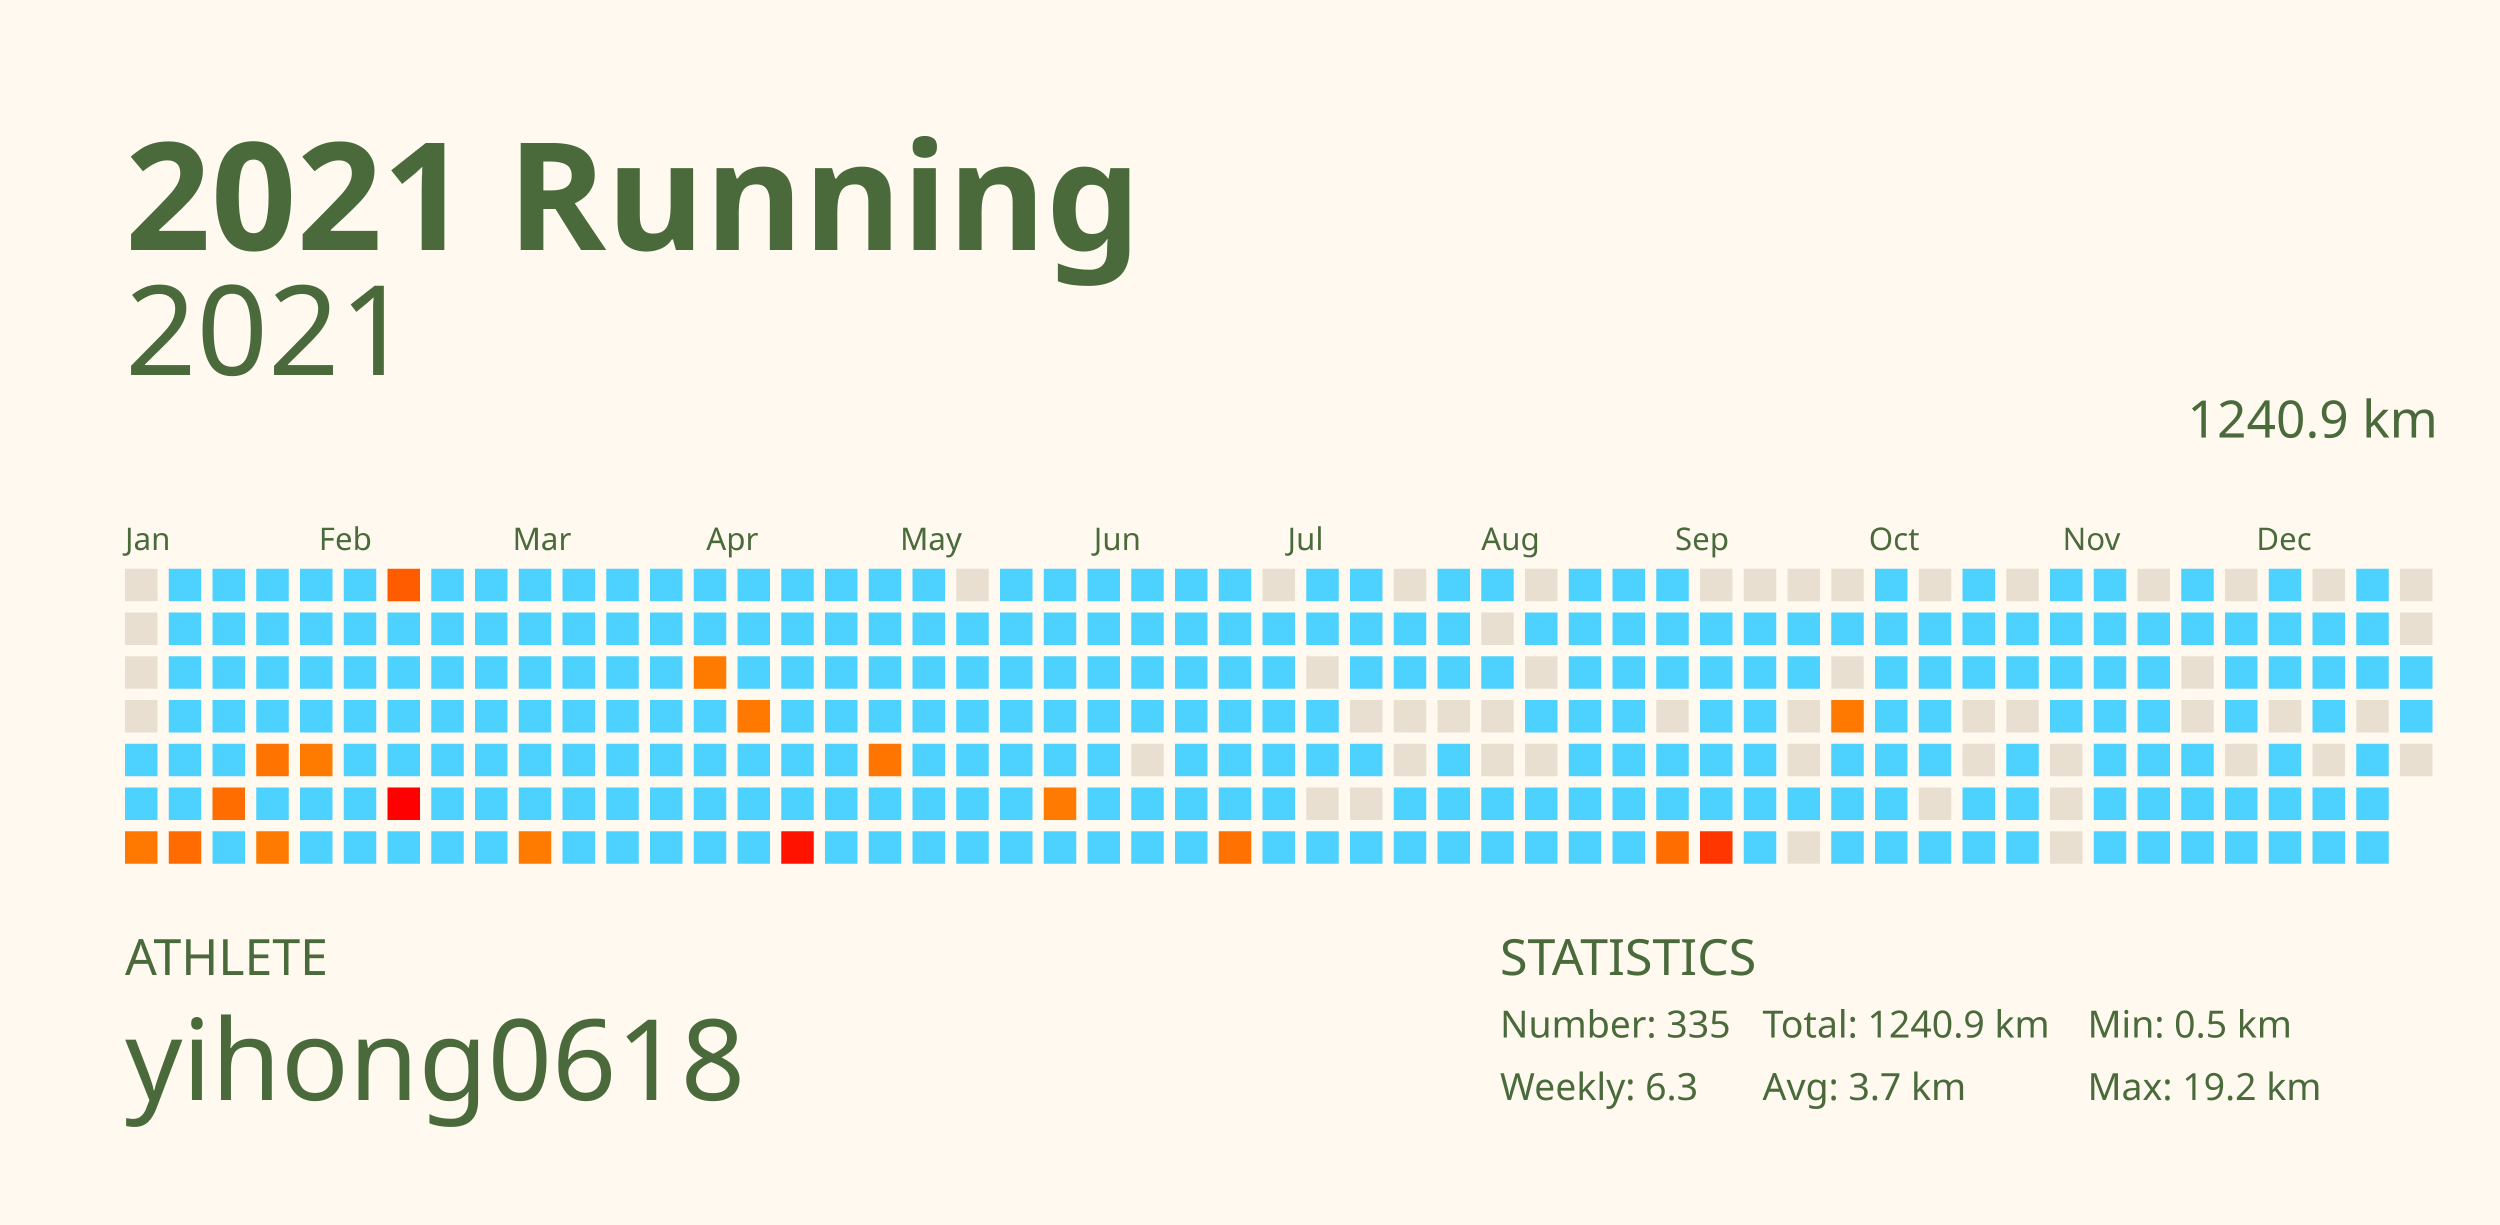
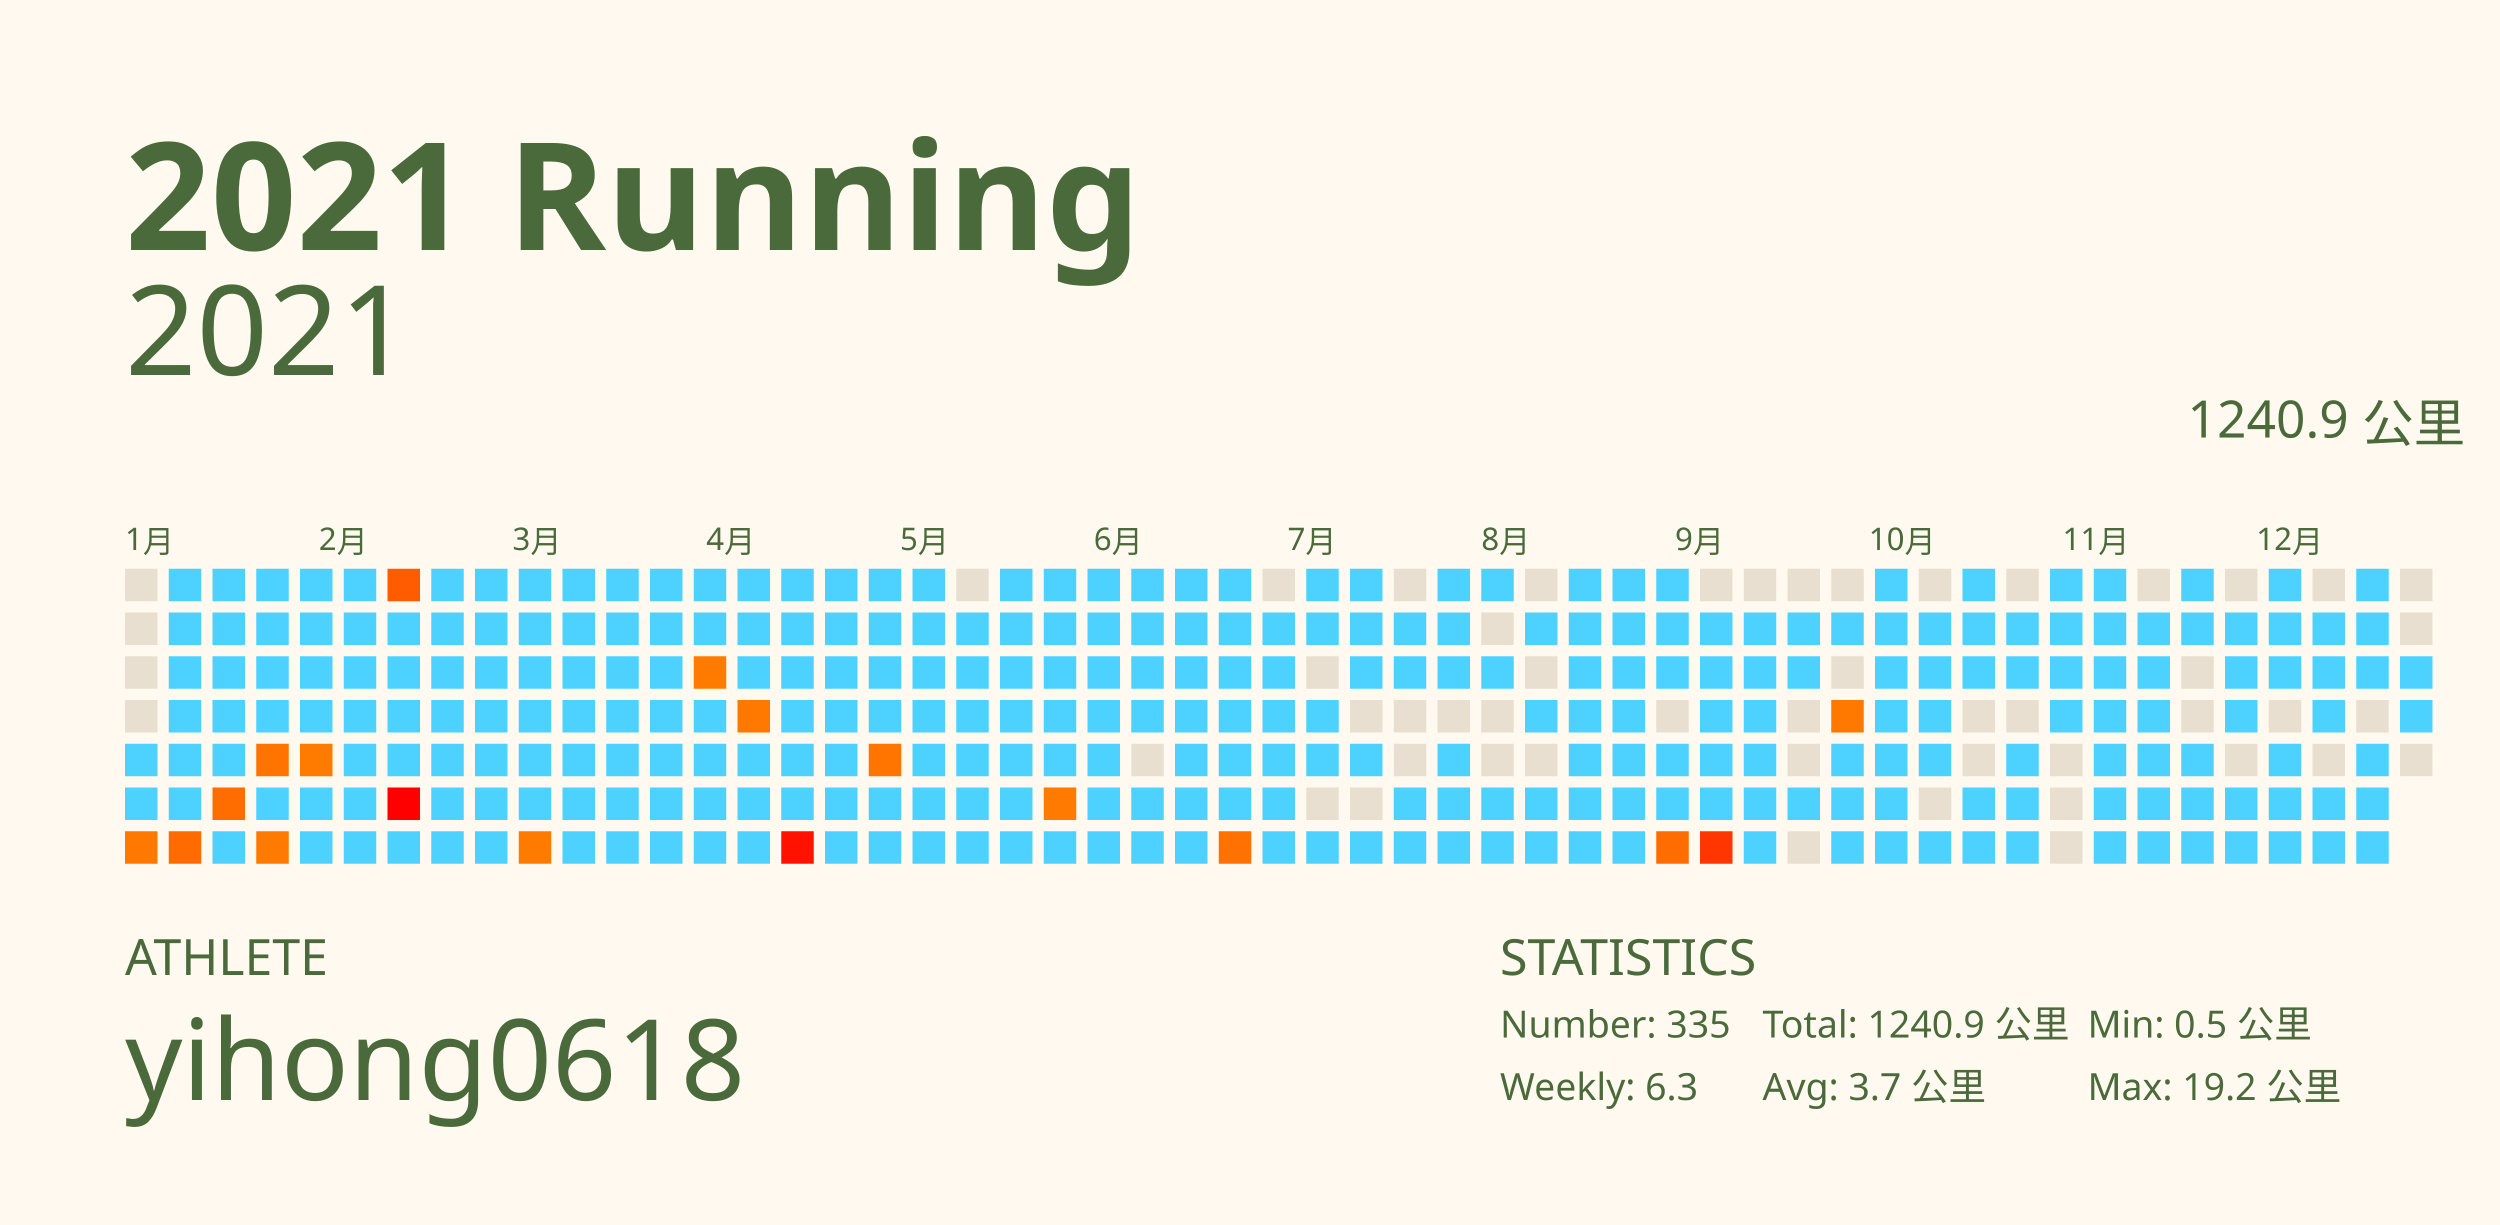
<svg xmlns="http://www.w3.org/2000/svg" baseProfile="full" height="98mm" version="1.1" viewBox="0,0,200,98" width="200mm">
  <defs />
  <rect fill="#FFF9EF" height="98" width="200" x="0" y="0" />
  <text fill="#4A6A3B" style="font-size:12px; font-family:LXGW WenKai,Quicksand,Nunito,sans-serif; font-weight:bold;" x="10" y="20">2021 Running</text>
  <text fill="#4A6A3B" style="font-size:4px; font-family:LXGW WenKai,Quicksand,Nunito,sans-serif" x="10" y="78">ATHLETE</text>
  <text fill="#4A6A3B" style="font-size:9px; font-family:LXGW WenKai,Quicksand,Nunito,sans-serif" x="10" y="88">yihong0618</text>
  <text fill="#4A6A3B" style="font-size:4px; font-family:LXGW WenKai,Quicksand,Nunito,sans-serif" x="120" y="78">STATISTICS</text>
  <text fill="#4A6A3B" style="font-size:3px; font-family:LXGW WenKai,Quicksand,Nunito,sans-serif" x="120" y="83">Number: 335</text>
  <text fill="#4A6A3B" style="font-size:3px; font-family:LXGW WenKai,Quicksand,Nunito,sans-serif" x="120" y="88">Weekly: 6.3</text>
-   <text fill="#4A6A3B" style="font-size:3px; font-family:LXGW WenKai,Quicksand,Nunito,sans-serif" x="141" y="83">Total: 1240.9 km</text>
-   <text fill="#4A6A3B" style="font-size:3px; font-family:LXGW WenKai,Quicksand,Nunito,sans-serif" x="141" y="88">Avg: 3.7 km</text>
-   <text fill="#4A6A3B" style="font-size:3px; font-family:LXGW WenKai,Quicksand,Nunito,sans-serif" x="167" y="83">Min: 0.5 km</text>
-   <text fill="#4A6A3B" style="font-size:3px; font-family:LXGW WenKai,Quicksand,Nunito,sans-serif" x="167" y="88">Max: 19.2 km</text>
+   <text fill="#4A6A3B" style="font-size:3px; font-family:LXGW WenKai,Quicksand,Nunito,sans-serif" x="141" y="83">Total: 1240.9 公里</text>
+   <text fill="#4A6A3B" style="font-size:3px; font-family:LXGW WenKai,Quicksand,Nunito,sans-serif" x="141" y="88">Avg: 3.7 公里</text>
+   <text fill="#4A6A3B" style="font-size:3px; font-family:LXGW WenKai,Quicksand,Nunito,sans-serif" x="167" y="83">Min: 0.5 公里</text>
+   <text fill="#4A6A3B" style="font-size:3px; font-family:LXGW WenKai,Quicksand,Nunito,sans-serif" x="167" y="88">Max: 19.2 公里</text>
  <text alignment-baseline="hanging" fill="#4A6A3B" style="font-size:10.0px; font-family:LXGW WenKai,Quicksand,Nunito,sans-serif;" x="10" y="30">2021</text>
-   <text alignment-baseline="hanging" fill="#4A6A3B" style="font-size:4.125px; font-family:LXGW WenKai,Quicksand,Nunito,sans-serif;" x="175" y="35">1240.9 km</text>
-   <text fill="#4A6A3B" style="font-size:2.5px; font-family:LXGW WenKai,Quicksand,Nunito,sans-serif" x="10.0" y="44">Jan</text>
-   <text fill="#4A6A3B" style="font-size:2.5px; font-family:LXGW WenKai,Quicksand,Nunito,sans-serif" x="25.5" y="44">Feb</text>
-   <text fill="#4A6A3B" style="font-size:2.5px; font-family:LXGW WenKai,Quicksand,Nunito,sans-serif" x="41.0" y="44">Mar</text>
-   <text fill="#4A6A3B" style="font-size:2.5px; font-family:LXGW WenKai,Quicksand,Nunito,sans-serif" x="56.5" y="44">Apr</text>
-   <text fill="#4A6A3B" style="font-size:2.5px; font-family:LXGW WenKai,Quicksand,Nunito,sans-serif" x="72.0" y="44">May</text>
-   <text fill="#4A6A3B" style="font-size:2.5px; font-family:LXGW WenKai,Quicksand,Nunito,sans-serif" x="87.5" y="44">Jun</text>
-   <text fill="#4A6A3B" style="font-size:2.5px; font-family:LXGW WenKai,Quicksand,Nunito,sans-serif" x="103.0" y="44">Jul</text>
-   <text fill="#4A6A3B" style="font-size:2.5px; font-family:LXGW WenKai,Quicksand,Nunito,sans-serif" x="118.5" y="44">Aug</text>
-   <text fill="#4A6A3B" style="font-size:2.5px; font-family:LXGW WenKai,Quicksand,Nunito,sans-serif" x="134.0" y="44">Sep</text>
-   <text fill="#4A6A3B" style="font-size:2.5px; font-family:LXGW WenKai,Quicksand,Nunito,sans-serif" x="149.5" y="44">Oct</text>
-   <text fill="#4A6A3B" style="font-size:2.5px; font-family:LXGW WenKai,Quicksand,Nunito,sans-serif" x="165.0" y="44">Nov</text>
-   <text fill="#4A6A3B" style="font-size:2.5px; font-family:LXGW WenKai,Quicksand,Nunito,sans-serif" x="180.5" y="44">Dec</text>
+   <text alignment-baseline="hanging" fill="#4A6A3B" style="font-size:4.125px; font-family:LXGW WenKai,Quicksand,Nunito,sans-serif;" x="175" y="35">1240.9 公里</text>
+   <text fill="#4A6A3B" style="font-size:2.5px; font-family:LXGW WenKai,Quicksand,Nunito,sans-serif" x="10.0" y="44">1月</text>
+   <text fill="#4A6A3B" style="font-size:2.5px; font-family:LXGW WenKai,Quicksand,Nunito,sans-serif" x="25.5" y="44">2月</text>
+   <text fill="#4A6A3B" style="font-size:2.5px; font-family:LXGW WenKai,Quicksand,Nunito,sans-serif" x="41.0" y="44">3月</text>
+   <text fill="#4A6A3B" style="font-size:2.5px; font-family:LXGW WenKai,Quicksand,Nunito,sans-serif" x="56.5" y="44">4月</text>
+   <text fill="#4A6A3B" style="font-size:2.5px; font-family:LXGW WenKai,Quicksand,Nunito,sans-serif" x="72.0" y="44">5月</text>
+   <text fill="#4A6A3B" style="font-size:2.5px; font-family:LXGW WenKai,Quicksand,Nunito,sans-serif" x="87.5" y="44">6月</text>
+   <text fill="#4A6A3B" style="font-size:2.5px; font-family:LXGW WenKai,Quicksand,Nunito,sans-serif" x="103.0" y="44">7月</text>
+   <text fill="#4A6A3B" style="font-size:2.5px; font-family:LXGW WenKai,Quicksand,Nunito,sans-serif" x="118.5" y="44">8月</text>
+   <text fill="#4A6A3B" style="font-size:2.5px; font-family:LXGW WenKai,Quicksand,Nunito,sans-serif" x="134.0" y="44">9月</text>
+   <text fill="#4A6A3B" style="font-size:2.5px; font-family:LXGW WenKai,Quicksand,Nunito,sans-serif" x="149.5" y="44">10月</text>
+   <text fill="#4A6A3B" style="font-size:2.5px; font-family:LXGW WenKai,Quicksand,Nunito,sans-serif" x="165.0" y="44">11月</text>
+   <text fill="#4A6A3B" style="font-size:2.5px; font-family:LXGW WenKai,Quicksand,Nunito,sans-serif" x="180.5" y="44">12月</text>
  <rect fill="#E8DFD0" height="2.6" width="2.6" x="10.0" y="45.5" />
  <rect fill="#E8DFD0" height="2.6" width="2.6" x="10.0" y="49.0" />
  <rect fill="#E8DFD0" height="2.6" width="2.6" x="10.0" y="52.5" />
  <rect fill="#E8DFD0" height="2.6" width="2.6" x="10.0" y="56.0" />
  <rect fill="#4dd2ff" height="2.6" width="2.6" x="10.0" y="59.5" />
  <rect fill="#4dd2ff" height="2.6" width="2.6" x="10.0" y="63.0" />
  <rect fill="#ff7900" height="2.6" width="2.6" x="10.0" y="66.5" />
  <rect fill="#4dd2ff" height="2.6" width="2.6" x="13.5" y="45.5" />
  <rect fill="#4dd2ff" height="2.6" width="2.6" x="13.5" y="49.0" />
  <rect fill="#4dd2ff" height="2.6" width="2.6" x="13.5" y="52.5" />
  <rect fill="#4dd2ff" height="2.6" width="2.6" x="13.5" y="56.0" />
  <rect fill="#4dd2ff" height="2.6" width="2.6" x="13.5" y="59.5" />
  <rect fill="#4dd2ff" height="2.6" width="2.6" x="13.5" y="63.0" />
  <rect fill="#ff6b00" height="2.6" width="2.6" x="13.5" y="66.5" />
  <rect fill="#4dd2ff" height="2.6" width="2.6" x="17.0" y="45.5" />
  <rect fill="#4dd2ff" height="2.6" width="2.6" x="17.0" y="49.0" />
  <rect fill="#4dd2ff" height="2.6" width="2.6" x="17.0" y="52.5" />
  <rect fill="#4dd2ff" height="2.6" width="2.6" x="17.0" y="56.0" />
  <rect fill="#4dd2ff" height="2.6" width="2.6" x="17.0" y="59.5" />
  <rect fill="#ff6d00" height="2.6" width="2.6" x="17.0" y="63.0" />
  <rect fill="#4dd2ff" height="2.6" width="2.6" x="17.0" y="66.5" />
  <rect fill="#4dd2ff" height="2.6" width="2.6" x="20.5" y="45.5" />
  <rect fill="#4dd2ff" height="2.6" width="2.6" x="20.5" y="49.0" />
  <rect fill="#4dd2ff" height="2.6" width="2.6" x="20.5" y="52.5" />
  <rect fill="#4dd2ff" height="2.6" width="2.6" x="20.5" y="56.0" />
  <rect fill="#ff7300" height="2.6" width="2.6" x="20.5" y="59.5" />
  <rect fill="#4dd2ff" height="2.6" width="2.6" x="20.5" y="63.0" />
  <rect fill="#ff7a00" height="2.6" width="2.6" x="20.5" y="66.5" />
  <rect fill="#4dd2ff" height="2.6" width="2.6" x="24.0" y="45.5" />
  <rect fill="#4dd2ff" height="2.6" width="2.6" x="24.0" y="49.0" />
  <rect fill="#4dd2ff" height="2.6" width="2.6" x="24.0" y="52.5" />
  <rect fill="#4dd2ff" height="2.6" width="2.6" x="24.0" y="56.0" />
  <rect fill="#ff7b00" height="2.6" width="2.6" x="24.0" y="59.5" />
  <rect fill="#4dd2ff" height="2.6" width="2.6" x="24.0" y="63.0" />
  <rect fill="#4dd2ff" height="2.6" width="2.6" x="24.0" y="66.5" />
  <rect fill="#4dd2ff" height="2.6" width="2.6" x="27.5" y="45.5" />
  <rect fill="#4dd2ff" height="2.6" width="2.6" x="27.5" y="49.0" />
  <rect fill="#4dd2ff" height="2.6" width="2.6" x="27.5" y="52.5" />
  <rect fill="#4dd2ff" height="2.6" width="2.6" x="27.5" y="56.0" />
  <rect fill="#4dd2ff" height="2.6" width="2.6" x="27.5" y="59.5" />
  <rect fill="#4dd2ff" height="2.6" width="2.6" x="27.5" y="63.0" />
  <rect fill="#4dd2ff" height="2.6" width="2.6" x="27.5" y="66.5" />
  <rect fill="#ff5c00" height="2.6" width="2.6" x="31.0" y="45.5" />
  <rect fill="#4dd2ff" height="2.6" width="2.6" x="31.0" y="49.0" />
  <rect fill="#4dd2ff" height="2.6" width="2.6" x="31.0" y="52.5" />
  <rect fill="#4dd2ff" height="2.6" width="2.6" x="31.0" y="56.0" />
  <rect fill="#4dd2ff" height="2.6" width="2.6" x="31.0" y="59.5" />
  <rect fill="#ff0000" height="2.6" width="2.6" x="31.0" y="63.0" />
  <rect fill="#4dd2ff" height="2.6" width="2.6" x="31.0" y="66.5" />
  <rect fill="#4dd2ff" height="2.6" width="2.6" x="34.5" y="45.5" />
  <rect fill="#4dd2ff" height="2.6" width="2.6" x="34.5" y="49.0" />
  <rect fill="#4dd2ff" height="2.6" width="2.6" x="34.5" y="52.5" />
  <rect fill="#4dd2ff" height="2.6" width="2.6" x="34.5" y="56.0" />
  <rect fill="#4dd2ff" height="2.6" width="2.6" x="34.5" y="59.5" />
  <rect fill="#4dd2ff" height="2.6" width="2.6" x="34.5" y="63.0" />
  <rect fill="#4dd2ff" height="2.6" width="2.6" x="34.5" y="66.5" />
  <rect fill="#4dd2ff" height="2.6" width="2.6" x="38.0" y="45.5" />
  <rect fill="#4dd2ff" height="2.6" width="2.6" x="38.0" y="49.0" />
  <rect fill="#4dd2ff" height="2.6" width="2.6" x="38.0" y="52.5" />
  <rect fill="#4dd2ff" height="2.6" width="2.6" x="38.0" y="56.0" />
  <rect fill="#4dd2ff" height="2.6" width="2.6" x="38.0" y="59.5" />
  <rect fill="#4dd2ff" height="2.6" width="2.6" x="38.0" y="63.0" />
  <rect fill="#4dd2ff" height="2.6" width="2.6" x="38.0" y="66.5" />
  <rect fill="#4dd2ff" height="2.6" width="2.6" x="41.5" y="45.5" />
  <rect fill="#4dd2ff" height="2.6" width="2.6" x="41.5" y="49.0" />
  <rect fill="#4dd2ff" height="2.6" width="2.6" x="41.5" y="52.5" />
  <rect fill="#4dd2ff" height="2.6" width="2.6" x="41.5" y="56.0" />
  <rect fill="#4dd2ff" height="2.6" width="2.6" x="41.5" y="59.5" />
  <rect fill="#4dd2ff" height="2.6" width="2.6" x="41.5" y="63.0" />
  <rect fill="#ff7b00" height="2.6" width="2.6" x="41.5" y="66.5" />
  <rect fill="#4dd2ff" height="2.6" width="2.6" x="45.0" y="45.5" />
  <rect fill="#4dd2ff" height="2.6" width="2.6" x="45.0" y="49.0" />
  <rect fill="#4dd2ff" height="2.6" width="2.6" x="45.0" y="52.5" />
  <rect fill="#4dd2ff" height="2.6" width="2.6" x="45.0" y="56.0" />
  <rect fill="#4dd2ff" height="2.6" width="2.6" x="45.0" y="59.5" />
  <rect fill="#4dd2ff" height="2.6" width="2.6" x="45.0" y="63.0" />
  <rect fill="#4dd2ff" height="2.6" width="2.6" x="45.0" y="66.5" />
  <rect fill="#4dd2ff" height="2.6" width="2.6" x="48.5" y="45.5" />
  <rect fill="#4dd2ff" height="2.6" width="2.6" x="48.5" y="49.0" />
  <rect fill="#4dd2ff" height="2.6" width="2.6" x="48.5" y="52.5" />
  <rect fill="#4dd2ff" height="2.6" width="2.6" x="48.5" y="56.0" />
  <rect fill="#4dd2ff" height="2.6" width="2.6" x="48.5" y="59.5" />
  <rect fill="#4dd2ff" height="2.6" width="2.6" x="48.5" y="63.0" />
  <rect fill="#4dd2ff" height="2.6" width="2.6" x="48.5" y="66.5" />
  <rect fill="#4dd2ff" height="2.6" width="2.6" x="52.0" y="45.5" />
  <rect fill="#4dd2ff" height="2.6" width="2.6" x="52.0" y="49.0" />
  <rect fill="#4dd2ff" height="2.6" width="2.6" x="52.0" y="52.5" />
  <rect fill="#4dd2ff" height="2.6" width="2.6" x="52.0" y="56.0" />
  <rect fill="#4dd2ff" height="2.6" width="2.6" x="52.0" y="59.5" />
  <rect fill="#4dd2ff" height="2.6" width="2.6" x="52.0" y="63.0" />
  <rect fill="#4dd2ff" height="2.6" width="2.6" x="52.0" y="66.5" />
  <rect fill="#4dd2ff" height="2.6" width="2.6" x="55.5" y="45.5" />
  <rect fill="#4dd2ff" height="2.6" width="2.6" x="55.5" y="49.0" />
  <rect fill="#ff7b00" height="2.6" width="2.6" x="55.5" y="52.5" />
  <rect fill="#4dd2ff" height="2.6" width="2.6" x="55.5" y="56.0" />
  <rect fill="#4dd2ff" height="2.6" width="2.6" x="55.5" y="59.5" />
  <rect fill="#4dd2ff" height="2.6" width="2.6" x="55.5" y="63.0" />
  <rect fill="#4dd2ff" height="2.6" width="2.6" x="55.5" y="66.5" />
  <rect fill="#4dd2ff" height="2.6" width="2.6" x="59.0" y="45.5" />
  <rect fill="#4dd2ff" height="2.6" width="2.6" x="59.0" y="49.0" />
  <rect fill="#4dd2ff" height="2.6" width="2.6" x="59.0" y="52.5" />
  <rect fill="#ff7900" height="2.6" width="2.6" x="59.0" y="56.0" />
  <rect fill="#4dd2ff" height="2.6" width="2.6" x="59.0" y="59.5" />
  <rect fill="#4dd2ff" height="2.6" width="2.6" x="59.0" y="63.0" />
  <rect fill="#4dd2ff" height="2.6" width="2.6" x="59.0" y="66.5" />
  <rect fill="#4dd2ff" height="2.6" width="2.6" x="62.5" y="45.5" />
  <rect fill="#4dd2ff" height="2.6" width="2.6" x="62.5" y="49.0" />
  <rect fill="#4dd2ff" height="2.6" width="2.6" x="62.5" y="52.5" />
  <rect fill="#4dd2ff" height="2.6" width="2.6" x="62.5" y="56.0" />
  <rect fill="#4dd2ff" height="2.6" width="2.6" x="62.5" y="59.5" />
  <rect fill="#4dd2ff" height="2.6" width="2.6" x="62.5" y="63.0" />
  <rect fill="#ff1300" height="2.6" width="2.6" x="62.5" y="66.5" />
  <rect fill="#4dd2ff" height="2.6" width="2.6" x="66.0" y="45.5" />
  <rect fill="#4dd2ff" height="2.6" width="2.6" x="66.0" y="49.0" />
  <rect fill="#4dd2ff" height="2.6" width="2.6" x="66.0" y="52.5" />
  <rect fill="#4dd2ff" height="2.6" width="2.6" x="66.0" y="56.0" />
  <rect fill="#4dd2ff" height="2.6" width="2.6" x="66.0" y="59.5" />
  <rect fill="#4dd2ff" height="2.6" width="2.6" x="66.0" y="63.0" />
  <rect fill="#4dd2ff" height="2.6" width="2.6" x="66.0" y="66.5" />
  <rect fill="#4dd2ff" height="2.6" width="2.6" x="69.5" y="45.5" />
  <rect fill="#4dd2ff" height="2.6" width="2.6" x="69.5" y="49.0" />
  <rect fill="#4dd2ff" height="2.6" width="2.6" x="69.5" y="52.5" />
  <rect fill="#4dd2ff" height="2.6" width="2.6" x="69.5" y="56.0" />
  <rect fill="#ff7500" height="2.6" width="2.6" x="69.5" y="59.5" />
  <rect fill="#4dd2ff" height="2.6" width="2.6" x="69.5" y="63.0" />
  <rect fill="#4dd2ff" height="2.6" width="2.6" x="69.5" y="66.5" />
  <rect fill="#4dd2ff" height="2.6" width="2.6" x="73.0" y="45.5" />
  <rect fill="#4dd2ff" height="2.6" width="2.6" x="73.0" y="49.0" />
  <rect fill="#4dd2ff" height="2.6" width="2.6" x="73.0" y="52.5" />
  <rect fill="#4dd2ff" height="2.6" width="2.6" x="73.0" y="56.0" />
  <rect fill="#4dd2ff" height="2.6" width="2.6" x="73.0" y="59.5" />
  <rect fill="#4dd2ff" height="2.6" width="2.6" x="73.0" y="63.0" />
  <rect fill="#4dd2ff" height="2.6" width="2.6" x="73.0" y="66.5" />
  <rect fill="#E8DFD0" height="2.6" width="2.6" x="76.5" y="45.5" />
  <rect fill="#4dd2ff" height="2.6" width="2.6" x="76.5" y="49.0" />
  <rect fill="#4dd2ff" height="2.6" width="2.6" x="76.5" y="52.5" />
  <rect fill="#4dd2ff" height="2.6" width="2.6" x="76.5" y="56.0" />
  <rect fill="#4dd2ff" height="2.6" width="2.6" x="76.5" y="59.5" />
  <rect fill="#4dd2ff" height="2.6" width="2.6" x="76.5" y="63.0" />
  <rect fill="#4dd2ff" height="2.6" width="2.6" x="76.5" y="66.5" />
  <rect fill="#4dd2ff" height="2.6" width="2.6" x="80.0" y="45.5" />
  <rect fill="#4dd2ff" height="2.6" width="2.6" x="80.0" y="49.0" />
  <rect fill="#4dd2ff" height="2.6" width="2.6" x="80.0" y="52.5" />
  <rect fill="#4dd2ff" height="2.6" width="2.6" x="80.0" y="56.0" />
  <rect fill="#4dd2ff" height="2.6" width="2.6" x="80.0" y="59.5" />
  <rect fill="#4dd2ff" height="2.6" width="2.6" x="80.0" y="63.0" />
  <rect fill="#4dd2ff" height="2.6" width="2.6" x="80.0" y="66.5" />
  <rect fill="#4dd2ff" height="2.6" width="2.6" x="83.5" y="45.5" />
  <rect fill="#4dd2ff" height="2.6" width="2.6" x="83.5" y="49.0" />
  <rect fill="#4dd2ff" height="2.6" width="2.6" x="83.5" y="52.5" />
  <rect fill="#4dd2ff" height="2.6" width="2.6" x="83.5" y="56.0" />
  <rect fill="#4dd2ff" height="2.6" width="2.6" x="83.5" y="59.5" />
  <rect fill="#ff7a00" height="2.6" width="2.6" x="83.5" y="63.0" />
  <rect fill="#4dd2ff" height="2.6" width="2.6" x="83.5" y="66.5" />
  <rect fill="#4dd2ff" height="2.6" width="2.6" x="87.0" y="45.5" />
  <rect fill="#4dd2ff" height="2.6" width="2.6" x="87.0" y="49.0" />
  <rect fill="#4dd2ff" height="2.6" width="2.6" x="87.0" y="52.5" />
  <rect fill="#4dd2ff" height="2.6" width="2.6" x="87.0" y="56.0" />
  <rect fill="#4dd2ff" height="2.6" width="2.6" x="87.0" y="59.5" />
  <rect fill="#4dd2ff" height="2.6" width="2.6" x="87.0" y="63.0" />
  <rect fill="#4dd2ff" height="2.6" width="2.6" x="87.0" y="66.5" />
  <rect fill="#4dd2ff" height="2.6" width="2.6" x="90.5" y="45.5" />
  <rect fill="#4dd2ff" height="2.6" width="2.6" x="90.5" y="49.0" />
  <rect fill="#4dd2ff" height="2.6" width="2.6" x="90.5" y="52.5" />
  <rect fill="#4dd2ff" height="2.6" width="2.6" x="90.5" y="56.0" />
  <rect fill="#E8DFD0" height="2.6" width="2.6" x="90.5" y="59.5" />
  <rect fill="#4dd2ff" height="2.6" width="2.6" x="90.5" y="63.0" />
  <rect fill="#4dd2ff" height="2.6" width="2.6" x="90.5" y="66.5" />
  <rect fill="#4dd2ff" height="2.6" width="2.6" x="94.0" y="45.5" />
  <rect fill="#4dd2ff" height="2.6" width="2.6" x="94.0" y="49.0" />
  <rect fill="#4dd2ff" height="2.6" width="2.6" x="94.0" y="52.5" />
  <rect fill="#4dd2ff" height="2.6" width="2.6" x="94.0" y="56.0" />
  <rect fill="#4dd2ff" height="2.6" width="2.6" x="94.0" y="59.5" />
  <rect fill="#4dd2ff" height="2.6" width="2.6" x="94.0" y="63.0" />
  <rect fill="#4dd2ff" height="2.6" width="2.6" x="94.0" y="66.5" />
  <rect fill="#4dd2ff" height="2.6" width="2.6" x="97.5" y="45.5" />
  <rect fill="#4dd2ff" height="2.6" width="2.6" x="97.5" y="49.0" />
  <rect fill="#4dd2ff" height="2.6" width="2.6" x="97.5" y="52.5" />
  <rect fill="#4dd2ff" height="2.6" width="2.6" x="97.5" y="56.0" />
  <rect fill="#4dd2ff" height="2.6" width="2.6" x="97.5" y="59.5" />
  <rect fill="#4dd2ff" height="2.6" width="2.6" x="97.5" y="63.0" />
  <rect fill="#ff7100" height="2.6" width="2.6" x="97.5" y="66.5" />
  <rect fill="#E8DFD0" height="2.6" width="2.6" x="101.0" y="45.5" />
  <rect fill="#4dd2ff" height="2.6" width="2.6" x="101.0" y="49.0" />
  <rect fill="#4dd2ff" height="2.6" width="2.6" x="101.0" y="52.5" />
  <rect fill="#4dd2ff" height="2.6" width="2.6" x="101.0" y="56.0" />
  <rect fill="#4dd2ff" height="2.6" width="2.6" x="101.0" y="59.5" />
  <rect fill="#4dd2ff" height="2.6" width="2.6" x="101.0" y="63.0" />
  <rect fill="#4dd2ff" height="2.6" width="2.6" x="101.0" y="66.5" />
  <rect fill="#4dd2ff" height="2.6" width="2.6" x="104.5" y="45.5" />
  <rect fill="#4dd2ff" height="2.6" width="2.6" x="104.5" y="49.0" />
  <rect fill="#E8DFD0" height="2.6" width="2.6" x="104.5" y="52.5" />
  <rect fill="#4dd2ff" height="2.6" width="2.6" x="104.5" y="56.0" />
  <rect fill="#4dd2ff" height="2.6" width="2.6" x="104.5" y="59.5" />
  <rect fill="#E8DFD0" height="2.6" width="2.6" x="104.5" y="63.0" />
  <rect fill="#4dd2ff" height="2.6" width="2.6" x="104.5" y="66.5" />
  <rect fill="#4dd2ff" height="2.6" width="2.6" x="108.0" y="45.5" />
  <rect fill="#4dd2ff" height="2.6" width="2.6" x="108.0" y="49.0" />
  <rect fill="#4dd2ff" height="2.6" width="2.6" x="108.0" y="52.5" />
  <rect fill="#E8DFD0" height="2.6" width="2.6" x="108.0" y="56.0" />
  <rect fill="#4dd2ff" height="2.6" width="2.6" x="108.0" y="59.5" />
  <rect fill="#E8DFD0" height="2.6" width="2.6" x="108.0" y="63.0" />
  <rect fill="#4dd2ff" height="2.6" width="2.6" x="108.0" y="66.5" />
  <rect fill="#E8DFD0" height="2.6" width="2.6" x="111.5" y="45.5" />
  <rect fill="#4dd2ff" height="2.6" width="2.6" x="111.5" y="49.0" />
  <rect fill="#4dd2ff" height="2.6" width="2.6" x="111.5" y="52.5" />
  <rect fill="#E8DFD0" height="2.6" width="2.6" x="111.5" y="56.0" />
  <rect fill="#E8DFD0" height="2.6" width="2.6" x="111.5" y="59.5" />
  <rect fill="#4dd2ff" height="2.6" width="2.6" x="111.5" y="63.0" />
  <rect fill="#4dd2ff" height="2.6" width="2.6" x="111.5" y="66.5" />
  <rect fill="#4dd2ff" height="2.6" width="2.6" x="115.0" y="45.5" />
  <rect fill="#4dd2ff" height="2.6" width="2.6" x="115.0" y="49.0" />
  <rect fill="#4dd2ff" height="2.6" width="2.6" x="115.0" y="52.5" />
  <rect fill="#E8DFD0" height="2.6" width="2.6" x="115.0" y="56.0" />
  <rect fill="#4dd2ff" height="2.6" width="2.6" x="115.0" y="59.5" />
  <rect fill="#4dd2ff" height="2.6" width="2.6" x="115.0" y="63.0" />
  <rect fill="#4dd2ff" height="2.6" width="2.6" x="115.0" y="66.5" />
  <rect fill="#4dd2ff" height="2.6" width="2.6" x="118.5" y="45.5" />
  <rect fill="#E8DFD0" height="2.6" width="2.6" x="118.5" y="49.0" />
  <rect fill="#4dd2ff" height="2.6" width="2.6" x="118.5" y="52.5" />
  <rect fill="#E8DFD0" height="2.6" width="2.6" x="118.5" y="56.0" />
  <rect fill="#E8DFD0" height="2.6" width="2.6" x="118.5" y="59.5" />
  <rect fill="#4dd2ff" height="2.6" width="2.6" x="118.5" y="63.0" />
  <rect fill="#4dd2ff" height="2.6" width="2.6" x="118.5" y="66.5" />
  <rect fill="#E8DFD0" height="2.6" width="2.6" x="122.0" y="45.5" />
  <rect fill="#4dd2ff" height="2.6" width="2.6" x="122.0" y="49.0" />
  <rect fill="#E8DFD0" height="2.6" width="2.6" x="122.0" y="52.5" />
  <rect fill="#4dd2ff" height="2.6" width="2.6" x="122.0" y="56.0" />
  <rect fill="#E8DFD0" height="2.6" width="2.6" x="122.0" y="59.5" />
  <rect fill="#4dd2ff" height="2.6" width="2.6" x="122.0" y="63.0" />
  <rect fill="#4dd2ff" height="2.6" width="2.6" x="122.0" y="66.5" />
  <rect fill="#4dd2ff" height="2.6" width="2.6" x="125.5" y="45.5" />
  <rect fill="#4dd2ff" height="2.6" width="2.6" x="125.5" y="49.0" />
  <rect fill="#4dd2ff" height="2.6" width="2.6" x="125.5" y="52.5" />
  <rect fill="#4dd2ff" height="2.6" width="2.6" x="125.5" y="56.0" />
  <rect fill="#4dd2ff" height="2.6" width="2.6" x="125.5" y="59.5" />
  <rect fill="#4dd2ff" height="2.6" width="2.6" x="125.5" y="63.0" />
  <rect fill="#4dd2ff" height="2.6" width="2.6" x="125.5" y="66.5" />
  <rect fill="#4dd2ff" height="2.6" width="2.6" x="129.0" y="45.5" />
  <rect fill="#4dd2ff" height="2.6" width="2.6" x="129.0" y="49.0" />
  <rect fill="#4dd2ff" height="2.6" width="2.6" x="129.0" y="52.5" />
  <rect fill="#4dd2ff" height="2.6" width="2.6" x="129.0" y="56.0" />
  <rect fill="#4dd2ff" height="2.6" width="2.6" x="129.0" y="59.5" />
  <rect fill="#4dd2ff" height="2.6" width="2.6" x="129.0" y="63.0" />
  <rect fill="#4dd2ff" height="2.6" width="2.6" x="129.0" y="66.5" />
  <rect fill="#4dd2ff" height="2.6" width="2.6" x="132.5" y="45.5" />
  <rect fill="#4dd2ff" height="2.6" width="2.6" x="132.5" y="49.0" />
  <rect fill="#4dd2ff" height="2.6" width="2.6" x="132.5" y="52.5" />
  <rect fill="#E8DFD0" height="2.6" width="2.6" x="132.5" y="56.0" />
  <rect fill="#4dd2ff" height="2.6" width="2.6" x="132.5" y="59.5" />
  <rect fill="#4dd2ff" height="2.6" width="2.6" x="132.5" y="63.0" />
  <rect fill="#ff6c00" height="2.6" width="2.6" x="132.5" y="66.5" />
  <rect fill="#E8DFD0" height="2.6" width="2.6" x="136.0" y="45.5" />
  <rect fill="#4dd2ff" height="2.6" width="2.6" x="136.0" y="49.0" />
  <rect fill="#4dd2ff" height="2.6" width="2.6" x="136.0" y="52.5" />
  <rect fill="#4dd2ff" height="2.6" width="2.6" x="136.0" y="56.0" />
  <rect fill="#4dd2ff" height="2.6" width="2.6" x="136.0" y="59.5" />
  <rect fill="#4dd2ff" height="2.6" width="2.6" x="136.0" y="63.0" />
  <rect fill="#ff3600" height="2.6" width="2.6" x="136.0" y="66.5" />
  <rect fill="#E8DFD0" height="2.6" width="2.6" x="139.5" y="45.5" />
  <rect fill="#4dd2ff" height="2.6" width="2.6" x="139.5" y="49.0" />
  <rect fill="#4dd2ff" height="2.6" width="2.6" x="139.5" y="52.5" />
  <rect fill="#4dd2ff" height="2.6" width="2.6" x="139.5" y="56.0" />
  <rect fill="#4dd2ff" height="2.6" width="2.6" x="139.5" y="59.5" />
  <rect fill="#4dd2ff" height="2.6" width="2.6" x="139.5" y="63.0" />
  <rect fill="#4dd2ff" height="2.6" width="2.6" x="139.5" y="66.5" />
  <rect fill="#E8DFD0" height="2.6" width="2.6" x="143.0" y="45.5" />
  <rect fill="#4dd2ff" height="2.6" width="2.6" x="143.0" y="49.0" />
  <rect fill="#4dd2ff" height="2.6" width="2.6" x="143.0" y="52.5" />
  <rect fill="#E8DFD0" height="2.6" width="2.6" x="143.0" y="56.0" />
  <rect fill="#E8DFD0" height="2.6" width="2.6" x="143.0" y="59.5" />
  <rect fill="#4dd2ff" height="2.6" width="2.6" x="143.0" y="63.0" />
  <rect fill="#E8DFD0" height="2.6" width="2.6" x="143.0" y="66.5" />
  <rect fill="#E8DFD0" height="2.6" width="2.6" x="146.5" y="45.5" />
  <rect fill="#4dd2ff" height="2.6" width="2.6" x="146.5" y="49.0" />
  <rect fill="#E8DFD0" height="2.6" width="2.6" x="146.5" y="52.5" />
  <rect fill="#ff7800" height="2.6" width="2.6" x="146.5" y="56.0" />
  <rect fill="#4dd2ff" height="2.6" width="2.6" x="146.5" y="59.5" />
  <rect fill="#4dd2ff" height="2.6" width="2.6" x="146.5" y="63.0" />
  <rect fill="#4dd2ff" height="2.6" width="2.6" x="146.5" y="66.5" />
  <rect fill="#4dd2ff" height="2.6" width="2.6" x="150.0" y="45.5" />
  <rect fill="#4dd2ff" height="2.6" width="2.6" x="150.0" y="49.0" />
  <rect fill="#4dd2ff" height="2.6" width="2.6" x="150.0" y="52.5" />
  <rect fill="#4dd2ff" height="2.6" width="2.6" x="150.0" y="56.0" />
  <rect fill="#4dd2ff" height="2.6" width="2.6" x="150.0" y="59.5" />
  <rect fill="#4dd2ff" height="2.6" width="2.6" x="150.0" y="63.0" />
  <rect fill="#4dd2ff" height="2.6" width="2.6" x="150.0" y="66.5" />
  <rect fill="#E8DFD0" height="2.6" width="2.6" x="153.5" y="45.5" />
  <rect fill="#4dd2ff" height="2.6" width="2.6" x="153.5" y="49.0" />
  <rect fill="#4dd2ff" height="2.6" width="2.6" x="153.5" y="52.5" />
  <rect fill="#4dd2ff" height="2.6" width="2.6" x="153.5" y="56.0" />
  <rect fill="#4dd2ff" height="2.6" width="2.6" x="153.5" y="59.5" />
  <rect fill="#E8DFD0" height="2.6" width="2.6" x="153.5" y="63.0" />
  <rect fill="#4dd2ff" height="2.6" width="2.6" x="153.5" y="66.5" />
  <rect fill="#4dd2ff" height="2.6" width="2.6" x="157.0" y="45.5" />
  <rect fill="#4dd2ff" height="2.6" width="2.6" x="157.0" y="49.0" />
  <rect fill="#4dd2ff" height="2.6" width="2.6" x="157.0" y="52.5" />
  <rect fill="#E8DFD0" height="2.6" width="2.6" x="157.0" y="56.0" />
  <rect fill="#E8DFD0" height="2.6" width="2.6" x="157.0" y="59.5" />
  <rect fill="#4dd2ff" height="2.6" width="2.6" x="157.0" y="63.0" />
  <rect fill="#4dd2ff" height="2.6" width="2.6" x="157.0" y="66.5" />
  <rect fill="#E8DFD0" height="2.6" width="2.6" x="160.5" y="45.5" />
  <rect fill="#4dd2ff" height="2.6" width="2.6" x="160.5" y="49.0" />
  <rect fill="#4dd2ff" height="2.6" width="2.6" x="160.5" y="52.5" />
  <rect fill="#E8DFD0" height="2.6" width="2.6" x="160.5" y="56.0" />
  <rect fill="#4dd2ff" height="2.6" width="2.6" x="160.5" y="59.5" />
  <rect fill="#4dd2ff" height="2.6" width="2.6" x="160.5" y="63.0" />
  <rect fill="#4dd2ff" height="2.6" width="2.6" x="160.5" y="66.5" />
  <rect fill="#4dd2ff" height="2.6" width="2.6" x="164.0" y="45.5" />
  <rect fill="#4dd2ff" height="2.6" width="2.6" x="164.0" y="49.0" />
  <rect fill="#4dd2ff" height="2.6" width="2.6" x="164.0" y="52.5" />
  <rect fill="#4dd2ff" height="2.6" width="2.6" x="164.0" y="56.0" />
  <rect fill="#E8DFD0" height="2.6" width="2.6" x="164.0" y="59.5" />
  <rect fill="#E8DFD0" height="2.6" width="2.6" x="164.0" y="63.0" />
  <rect fill="#E8DFD0" height="2.6" width="2.6" x="164.0" y="66.5" />
  <rect fill="#4dd2ff" height="2.6" width="2.6" x="167.5" y="45.5" />
  <rect fill="#4dd2ff" height="2.6" width="2.6" x="167.5" y="49.0" />
  <rect fill="#4dd2ff" height="2.6" width="2.6" x="167.5" y="52.5" />
  <rect fill="#4dd2ff" height="2.6" width="2.6" x="167.5" y="56.0" />
  <rect fill="#4dd2ff" height="2.6" width="2.6" x="167.5" y="59.5" />
  <rect fill="#4dd2ff" height="2.6" width="2.6" x="167.5" y="63.0" />
  <rect fill="#4dd2ff" height="2.6" width="2.6" x="167.5" y="66.5" />
  <rect fill="#E8DFD0" height="2.6" width="2.6" x="171.0" y="45.5" />
  <rect fill="#4dd2ff" height="2.6" width="2.6" x="171.0" y="49.0" />
  <rect fill="#4dd2ff" height="2.6" width="2.6" x="171.0" y="52.5" />
  <rect fill="#4dd2ff" height="2.6" width="2.6" x="171.0" y="56.0" />
  <rect fill="#4dd2ff" height="2.6" width="2.6" x="171.0" y="59.5" />
  <rect fill="#4dd2ff" height="2.6" width="2.6" x="171.0" y="63.0" />
  <rect fill="#4dd2ff" height="2.6" width="2.6" x="171.0" y="66.5" />
  <rect fill="#4dd2ff" height="2.6" width="2.6" x="174.5" y="45.5" />
  <rect fill="#4dd2ff" height="2.6" width="2.6" x="174.5" y="49.0" />
  <rect fill="#E8DFD0" height="2.6" width="2.6" x="174.5" y="52.5" />
  <rect fill="#E8DFD0" height="2.6" width="2.6" x="174.5" y="56.0" />
  <rect fill="#4dd2ff" height="2.6" width="2.6" x="174.5" y="59.5" />
  <rect fill="#4dd2ff" height="2.6" width="2.6" x="174.5" y="63.0" />
  <rect fill="#4dd2ff" height="2.6" width="2.6" x="174.5" y="66.5" />
  <rect fill="#E8DFD0" height="2.6" width="2.6" x="178.0" y="45.5" />
  <rect fill="#4dd2ff" height="2.6" width="2.6" x="178.0" y="49.0" />
  <rect fill="#4dd2ff" height="2.6" width="2.6" x="178.0" y="52.5" />
  <rect fill="#4dd2ff" height="2.6" width="2.6" x="178.0" y="56.0" />
  <rect fill="#E8DFD0" height="2.6" width="2.6" x="178.0" y="59.5" />
  <rect fill="#4dd2ff" height="2.6" width="2.6" x="178.0" y="63.0" />
  <rect fill="#4dd2ff" height="2.6" width="2.6" x="178.0" y="66.5" />
  <rect fill="#4dd2ff" height="2.6" width="2.6" x="181.5" y="45.5" />
  <rect fill="#4dd2ff" height="2.6" width="2.6" x="181.5" y="49.0" />
  <rect fill="#4dd2ff" height="2.6" width="2.6" x="181.5" y="52.5" />
  <rect fill="#E8DFD0" height="2.6" width="2.6" x="181.5" y="56.0" />
  <rect fill="#4dd2ff" height="2.6" width="2.6" x="181.5" y="59.5" />
  <rect fill="#4dd2ff" height="2.6" width="2.6" x="181.5" y="63.0" />
  <rect fill="#4dd2ff" height="2.6" width="2.6" x="181.5" y="66.5" />
  <rect fill="#E8DFD0" height="2.6" width="2.6" x="185.0" y="45.5" />
  <rect fill="#4dd2ff" height="2.6" width="2.6" x="185.0" y="49.0" />
  <rect fill="#4dd2ff" height="2.6" width="2.6" x="185.0" y="52.5" />
  <rect fill="#4dd2ff" height="2.6" width="2.6" x="185.0" y="56.0" />
  <rect fill="#E8DFD0" height="2.6" width="2.6" x="185.0" y="59.5" />
  <rect fill="#4dd2ff" height="2.6" width="2.6" x="185.0" y="63.0" />
  <rect fill="#4dd2ff" height="2.6" width="2.6" x="185.0" y="66.5" />
  <rect fill="#4dd2ff" height="2.6" width="2.6" x="188.5" y="45.5" />
  <rect fill="#4dd2ff" height="2.6" width="2.6" x="188.5" y="49.0" />
  <rect fill="#4dd2ff" height="2.6" width="2.6" x="188.5" y="52.5" />
  <rect fill="#E8DFD0" height="2.6" width="2.6" x="188.5" y="56.0" />
  <rect fill="#4dd2ff" height="2.6" width="2.6" x="188.5" y="59.5" />
  <rect fill="#4dd2ff" height="2.6" width="2.6" x="188.5" y="63.0" />
  <rect fill="#4dd2ff" height="2.6" width="2.6" x="188.5" y="66.5" />
  <rect fill="#E8DFD0" height="2.6" width="2.6" x="192.0" y="45.5" />
  <rect fill="#E8DFD0" height="2.6" width="2.6" x="192.0" y="49.0" />
  <rect fill="#4dd2ff" height="2.6" width="2.6" x="192.0" y="52.5" />
  <rect fill="#4dd2ff" height="2.6" width="2.6" x="192.0" y="56.0" />
  <rect fill="#E8DFD0" height="2.6" width="2.6" x="192.0" y="59.5" />
</svg>
